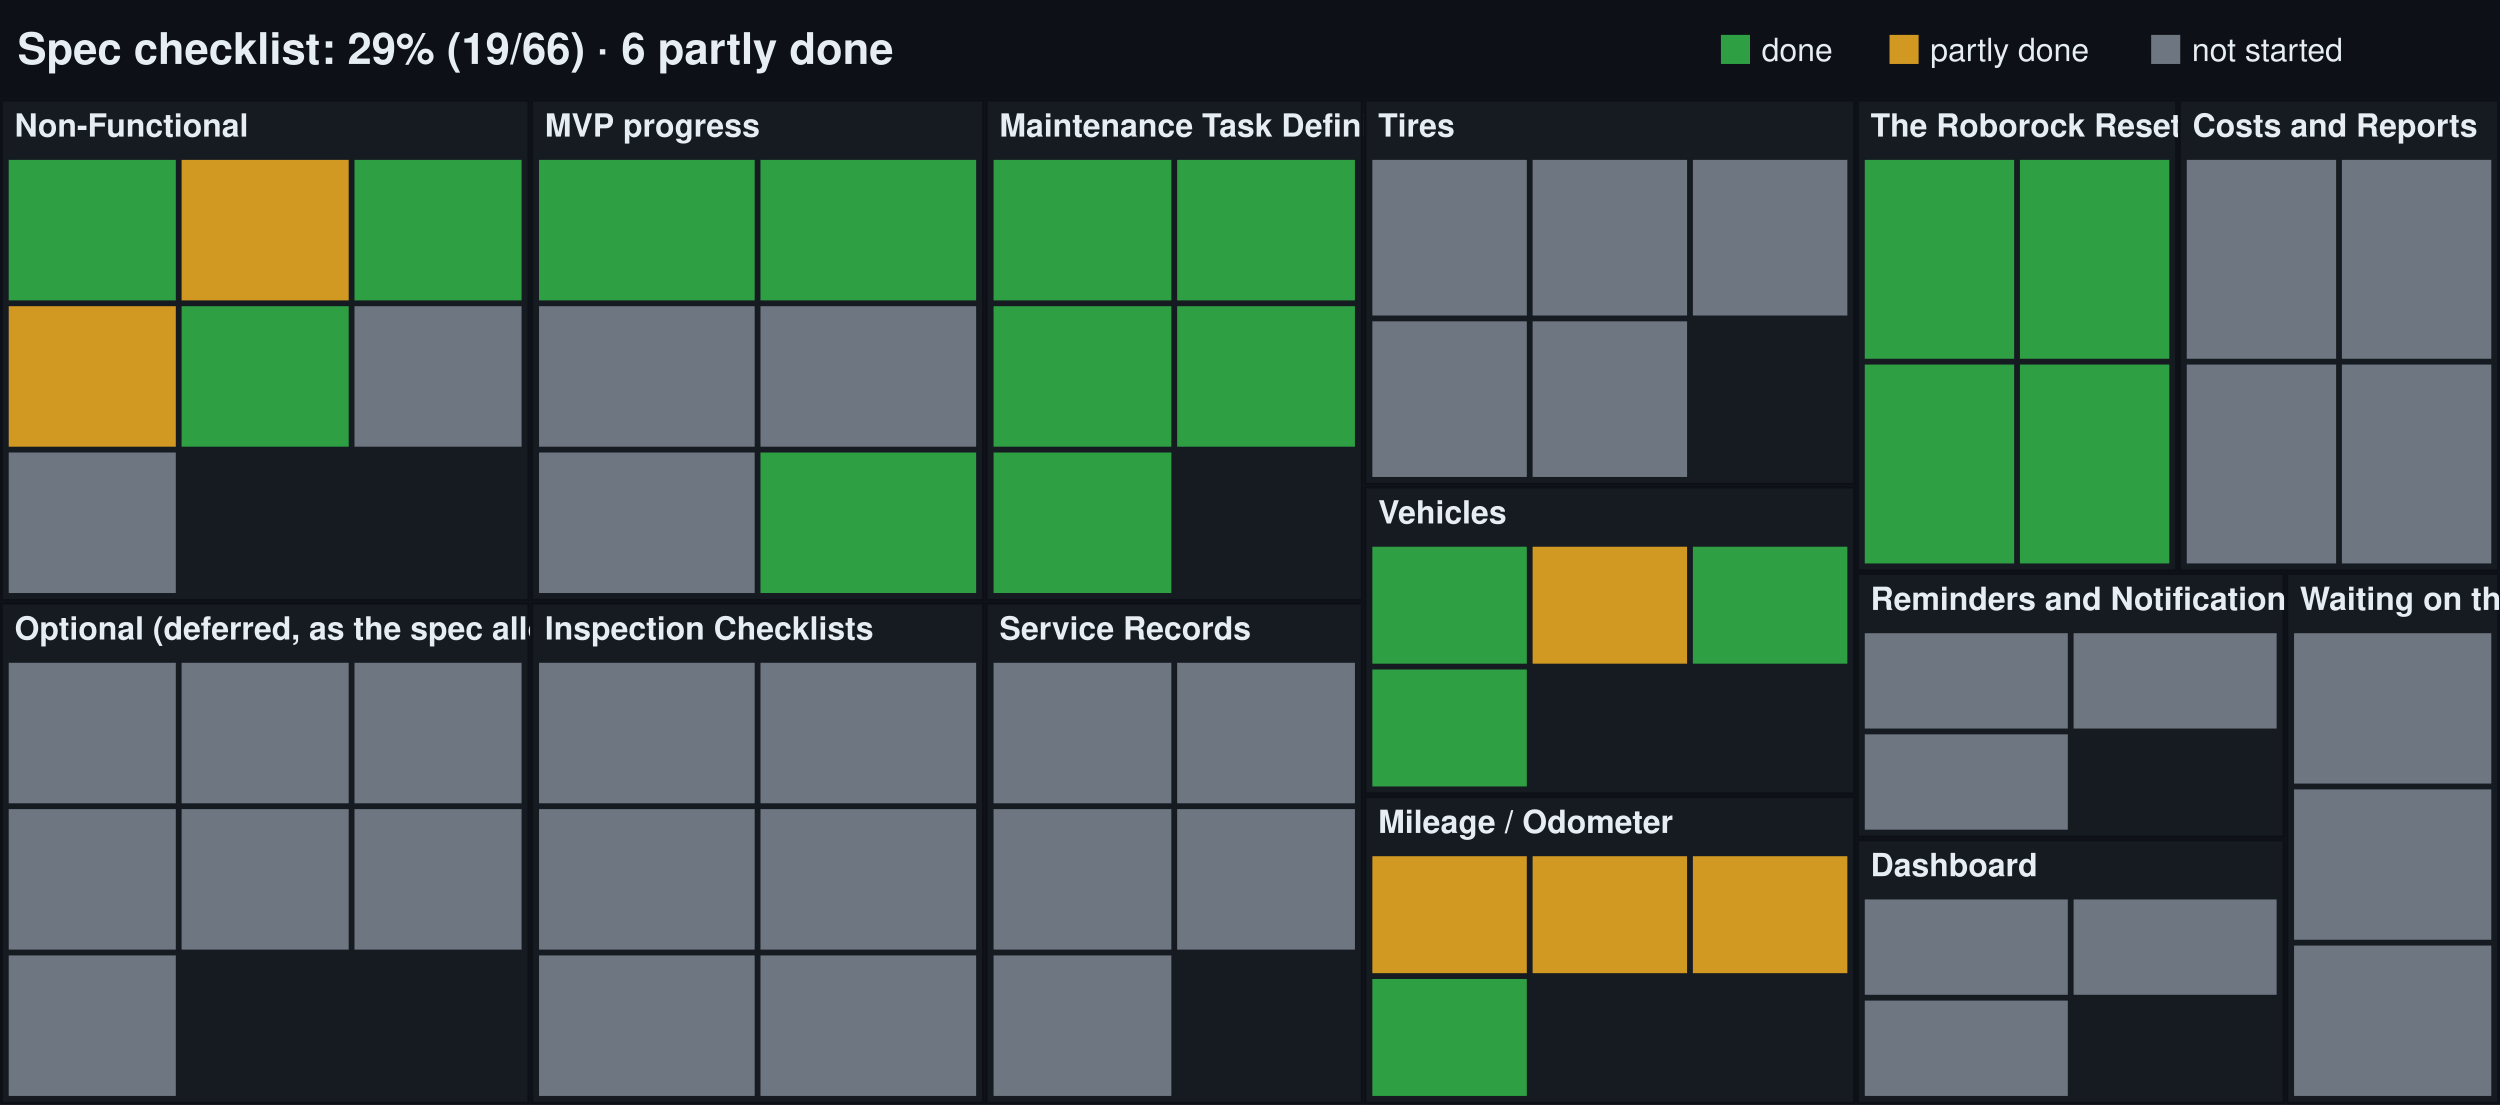
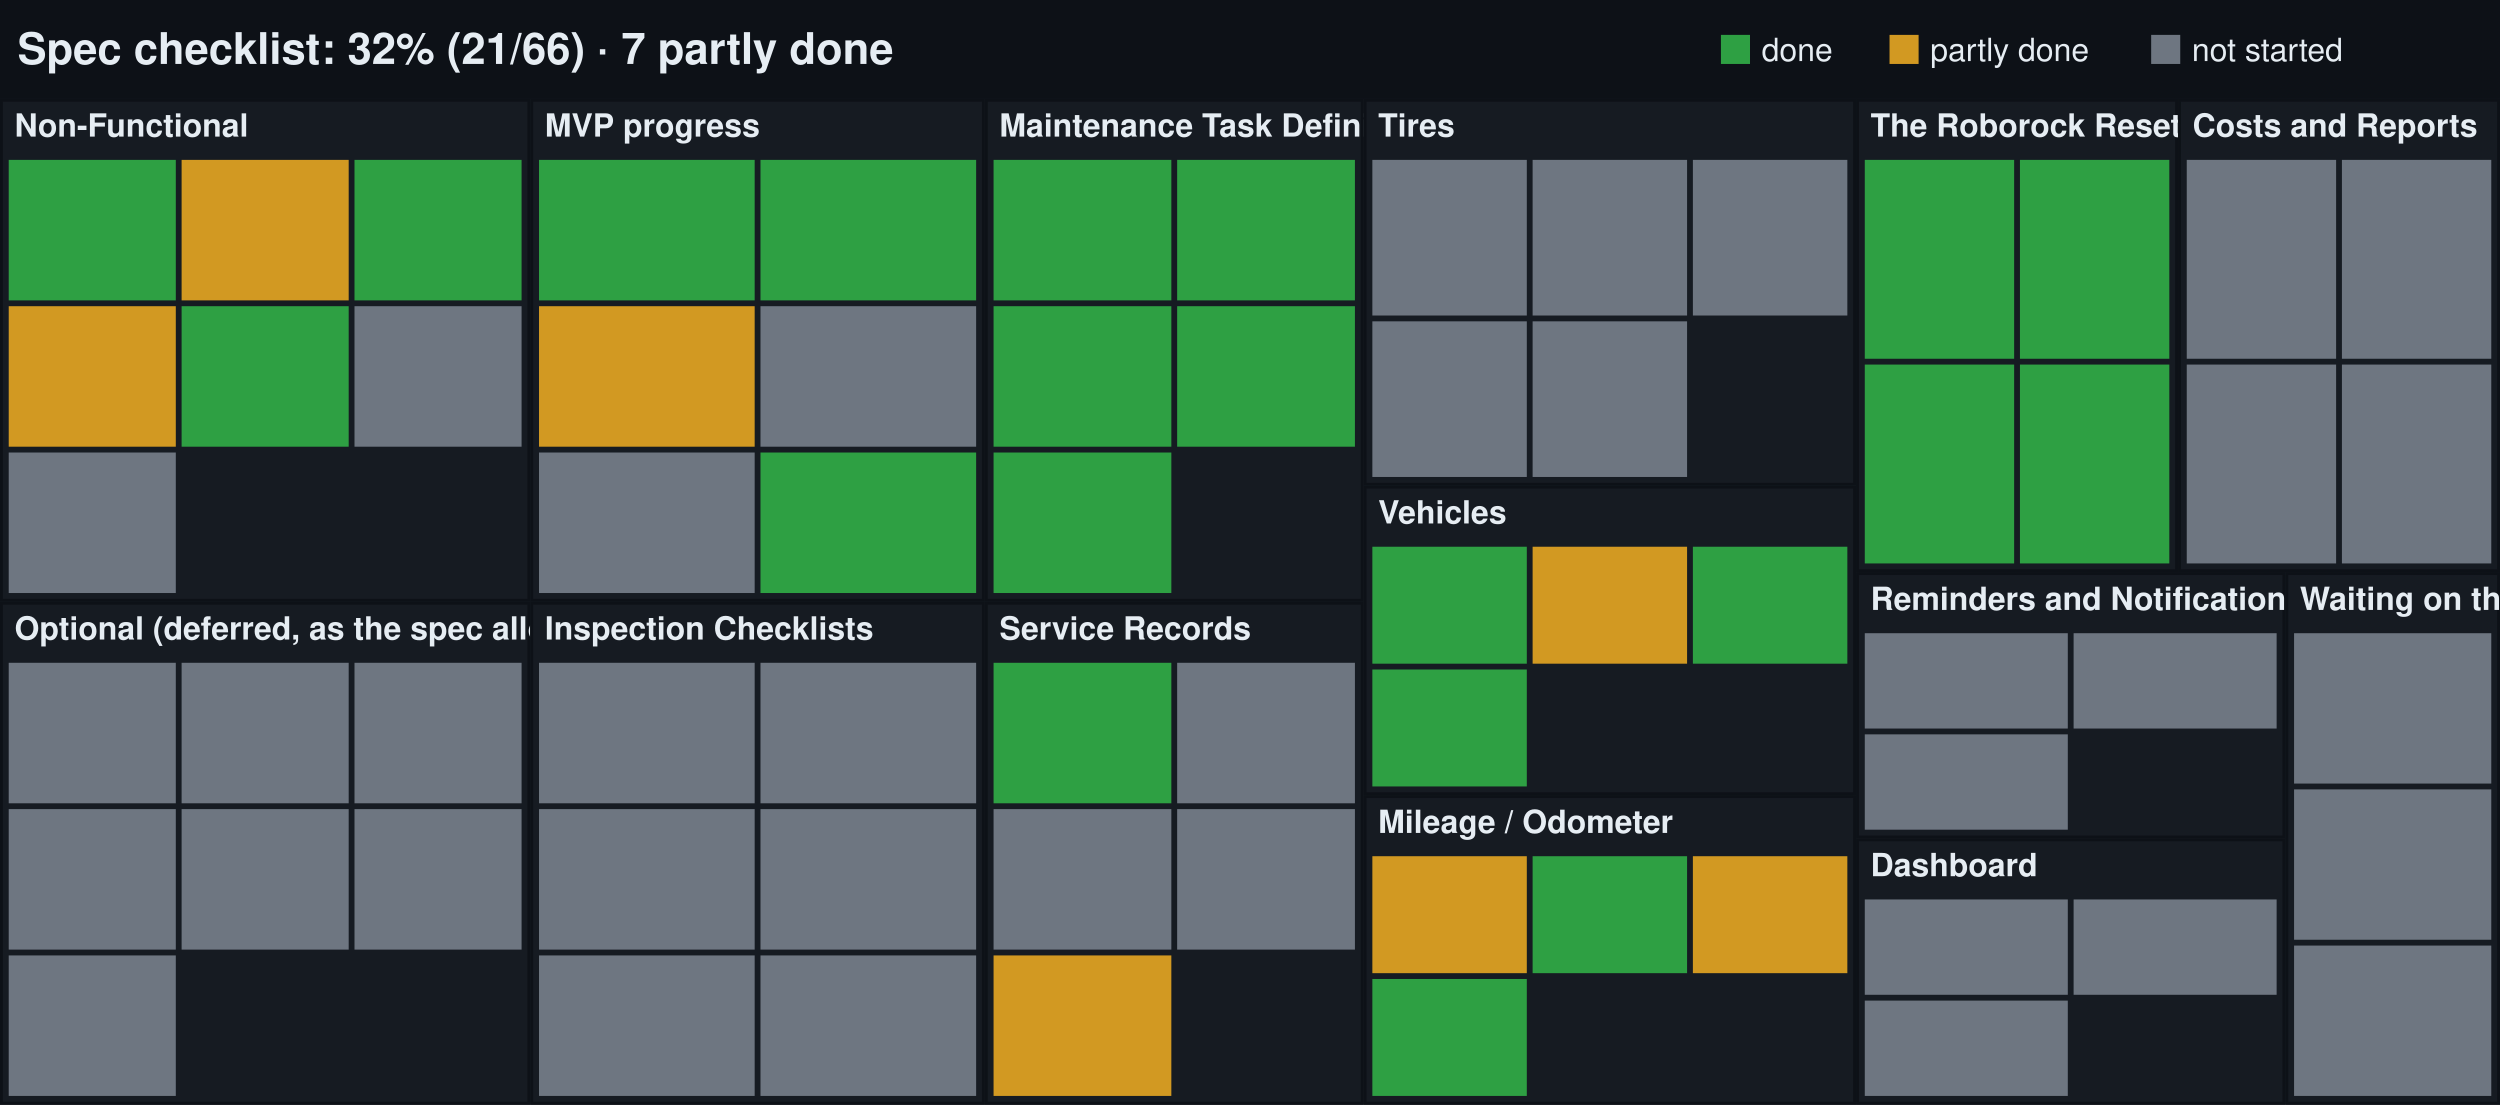
<svg xmlns="http://www.w3.org/2000/svg" width="860" height="380" viewBox="0 0 860 380" font-family="-apple-system,Segoe UI,Helvetica,Arial,sans-serif">
  <rect width="860" height="380" fill="#0d1117" />
-   <text x="6" y="22" fill="#e6edf3" font-size="15" font-weight="600">Spec checklist: 29% (19/66) · 6 partly done</text>
+   <text x="6" y="22" fill="#e6edf3" font-size="15" font-weight="600">Spec checklist: 32% (21/66) · 7 partly done</text>
  <g font-size="11">
    <rect x="592" y="12" width="10" height="10" fill="#2ea043" />
    <text x="606" y="21" fill="#e6edf3">done</text>
    <rect x="650" y="12" width="10" height="10" fill="#d29922" />
    <text x="664" y="21" fill="#e6edf3">partly done</text>
    <rect x="740" y="12" width="10" height="10" fill="#6e7681" />
    <text x="754" y="21" fill="#e6edf3">not started</text>
  </g>
  <svg x="0" y="34" width="182.424" height="173">
    <rect width="182.424" height="173" fill="#161b22" stroke="#0d1117" stroke-width="2" />
    <text x="5" y="13" fill="#e6edf3" font-size="11" font-weight="600">Non-Functional</text>
    <rect x="3" y="21" width="57.475" height="48.333" fill="#2ea043" />
    <rect x="62.475" y="21" width="57.475" height="48.333" fill="#d29922" />
    <rect x="121.949" y="21" width="57.475" height="48.333" fill="#2ea043" />
    <rect x="3" y="71.333" width="57.475" height="48.333" fill="#d29922" />
    <rect x="62.475" y="71.333" width="57.475" height="48.333" fill="#2ea043" />
    <rect x="121.949" y="71.333" width="57.475" height="48.333" fill="#6e7681" />
    <rect x="3" y="121.667" width="57.475" height="48.333" fill="#6e7681" />
  </svg>
  <svg x="0" y="207" width="182.424" height="173">
    <rect width="182.424" height="173" fill="#161b22" stroke="#0d1117" stroke-width="2" />
    <text x="5" y="13" fill="#e6edf3" font-size="11" font-weight="600">Optional (deferred, as the spec allows)</text>
    <rect x="3" y="21" width="57.475" height="48.333" fill="#6e7681" />
    <rect x="62.475" y="21" width="57.475" height="48.333" fill="#6e7681" />
    <rect x="121.949" y="21" width="57.475" height="48.333" fill="#6e7681" />
    <rect x="3" y="71.333" width="57.475" height="48.333" fill="#6e7681" />
    <rect x="62.475" y="71.333" width="57.475" height="48.333" fill="#6e7681" />
    <rect x="121.949" y="71.333" width="57.475" height="48.333" fill="#6e7681" />
    <rect x="3" y="121.667" width="57.475" height="48.333" fill="#6e7681" />
  </svg>
  <svg x="182.424" y="34" width="156.364" height="173">
    <rect width="156.364" height="173" fill="#161b22" stroke="#0d1117" stroke-width="2" />
    <text x="5" y="13" fill="#e6edf3" font-size="11" font-weight="600">MVP progress</text>
    <rect x="3" y="21" width="74.182" height="48.333" fill="#2ea043" />
    <rect x="79.182" y="21" width="74.182" height="48.333" fill="#2ea043" />
-     <rect x="3" y="71.333" width="74.182" height="48.333" fill="#6e7681" />
+     <rect x="3" y="71.333" width="74.182" height="48.333" fill="#d29922" />
    <rect x="79.182" y="71.333" width="74.182" height="48.333" fill="#6e7681" />
    <rect x="3" y="121.667" width="74.182" height="48.333" fill="#6e7681" />
    <rect x="79.182" y="121.667" width="74.182" height="48.333" fill="#2ea043" />
  </svg>
  <svg x="182.424" y="207" width="156.364" height="173">
    <rect width="156.364" height="173" fill="#161b22" stroke="#0d1117" stroke-width="2" />
    <text x="5" y="13" fill="#e6edf3" font-size="11" font-weight="600">Inspection Checklists</text>
    <rect x="3" y="21" width="74.182" height="48.333" fill="#6e7681" />
    <rect x="79.182" y="21" width="74.182" height="48.333" fill="#6e7681" />
    <rect x="3" y="71.333" width="74.182" height="48.333" fill="#6e7681" />
    <rect x="79.182" y="71.333" width="74.182" height="48.333" fill="#6e7681" />
    <rect x="3" y="121.667" width="74.182" height="48.333" fill="#6e7681" />
    <rect x="79.182" y="121.667" width="74.182" height="48.333" fill="#6e7681" />
  </svg>
  <svg x="338.788" y="34" width="130.303" height="173">
    <rect width="130.303" height="173" fill="#161b22" stroke="#0d1117" stroke-width="2" />
    <text x="5" y="13" fill="#e6edf3" font-size="11" font-weight="600">Maintenance Task Definitions</text>
    <rect x="3" y="21" width="61.152" height="48.333" fill="#2ea043" />
    <rect x="66.152" y="21" width="61.152" height="48.333" fill="#2ea043" />
    <rect x="3" y="71.333" width="61.152" height="48.333" fill="#2ea043" />
    <rect x="66.152" y="71.333" width="61.152" height="48.333" fill="#2ea043" />
    <rect x="3" y="121.667" width="61.152" height="48.333" fill="#2ea043" />
  </svg>
  <svg x="338.788" y="207" width="130.303" height="173">
    <rect width="130.303" height="173" fill="#161b22" stroke="#0d1117" stroke-width="2" />
    <text x="5" y="13" fill="#e6edf3" font-size="11" font-weight="600">Service Records</text>
-     <rect x="3" y="21" width="61.152" height="48.333" fill="#6e7681" />
+     <rect x="3" y="21" width="61.152" height="48.333" fill="#2ea043" />
    <rect x="66.152" y="21" width="61.152" height="48.333" fill="#6e7681" />
    <rect x="3" y="71.333" width="61.152" height="48.333" fill="#6e7681" />
    <rect x="66.152" y="71.333" width="61.152" height="48.333" fill="#6e7681" />
-     <rect x="3" y="121.667" width="61.152" height="48.333" fill="#6e7681" />
+     <rect x="3" y="121.667" width="61.152" height="48.333" fill="#d29922" />
  </svg>
  <svg x="469.091" y="34" width="169.394" height="133.077">
    <rect width="169.394" height="133.077" fill="#161b22" stroke="#0d1117" stroke-width="2" />
    <text x="5" y="13" fill="#e6edf3" font-size="11" font-weight="600">Tires</text>
    <rect x="3" y="21" width="53.131" height="53.538" fill="#6e7681" />
    <rect x="58.131" y="21" width="53.131" height="53.538" fill="#6e7681" />
    <rect x="113.263" y="21" width="53.131" height="53.538" fill="#6e7681" />
    <rect x="3" y="76.538" width="53.131" height="53.538" fill="#6e7681" />
    <rect x="58.131" y="76.538" width="53.131" height="53.538" fill="#6e7681" />
  </svg>
  <svg x="469.091" y="167.077" width="169.394" height="106.462">
    <rect width="169.394" height="106.462" fill="#161b22" stroke="#0d1117" stroke-width="2" />
    <text x="5" y="13" fill="#e6edf3" font-size="11" font-weight="600">Vehicles</text>
    <rect x="3" y="21" width="53.131" height="40.231" fill="#2ea043" />
    <rect x="58.131" y="21" width="53.131" height="40.231" fill="#d29922" />
    <rect x="113.263" y="21" width="53.131" height="40.231" fill="#2ea043" />
    <rect x="3" y="63.231" width="53.131" height="40.231" fill="#2ea043" />
  </svg>
  <svg x="469.091" y="273.538" width="169.394" height="106.462">
    <rect width="169.394" height="106.462" fill="#161b22" stroke="#0d1117" stroke-width="2" />
    <text x="5" y="13" fill="#e6edf3" font-size="11" font-weight="600">Mileage / Odometer</text>
    <rect x="3" y="21" width="53.131" height="40.231" fill="#d29922" />
-     <rect x="58.131" y="21" width="53.131" height="40.231" fill="#d29922" />
+     <rect x="58.131" y="21" width="53.131" height="40.231" fill="#2ea043" />
    <rect x="113.263" y="21" width="53.131" height="40.231" fill="#d29922" />
    <rect x="3" y="63.231" width="53.131" height="40.231" fill="#2ea043" />
  </svg>
  <svg x="638.485" y="34" width="110.758" height="162.824">
    <rect width="110.758" height="162.824" fill="#161b22" stroke="#0d1117" stroke-width="2" />
    <text x="5" y="13" fill="#e6edf3" font-size="11" font-weight="600">The Roborock Reset</text>
    <rect x="3" y="21" width="51.379" height="68.412" fill="#2ea043" />
    <rect x="56.379" y="21" width="51.379" height="68.412" fill="#2ea043" />
    <rect x="3" y="91.412" width="51.379" height="68.412" fill="#2ea043" />
    <rect x="56.379" y="91.412" width="51.379" height="68.412" fill="#2ea043" />
  </svg>
  <svg x="749.242" y="34" width="110.758" height="162.824">
    <rect width="110.758" height="162.824" fill="#161b22" stroke="#0d1117" stroke-width="2" />
    <text x="5" y="13" fill="#e6edf3" font-size="11" font-weight="600">Costs and Reports</text>
    <rect x="3" y="21" width="51.379" height="68.412" fill="#6e7681" />
    <rect x="56.379" y="21" width="51.379" height="68.412" fill="#6e7681" />
    <rect x="3" y="91.412" width="51.379" height="68.412" fill="#6e7681" />
    <rect x="56.379" y="91.412" width="51.379" height="68.412" fill="#6e7681" />
  </svg>
  <svg x="638.485" y="196.824" width="147.677" height="91.588">
    <rect width="147.677" height="91.588" fill="#161b22" stroke="#0d1117" stroke-width="2" />
    <text x="5" y="13" fill="#e6edf3" font-size="11" font-weight="600">Reminders and Notifications</text>
    <rect x="3" y="21" width="69.838" height="32.794" fill="#6e7681" />
    <rect x="74.838" y="21" width="69.838" height="32.794" fill="#6e7681" />
    <rect x="3" y="55.794" width="69.838" height="32.794" fill="#6e7681" />
  </svg>
  <svg x="638.485" y="288.412" width="147.677" height="91.588">
    <rect width="147.677" height="91.588" fill="#161b22" stroke="#0d1117" stroke-width="2" />
    <text x="5" y="13" fill="#e6edf3" font-size="11" font-weight="600">Dashboard</text>
    <rect x="3" y="21" width="69.838" height="32.794" fill="#6e7681" />
    <rect x="74.838" y="21" width="69.838" height="32.794" fill="#6e7681" />
    <rect x="3" y="55.794" width="69.838" height="32.794" fill="#6e7681" />
  </svg>
  <svg x="786.162" y="196.824" width="73.838" height="183.176">
    <rect width="73.838" height="183.176" fill="#161b22" stroke="#0d1117" stroke-width="2" />
    <text x="5" y="13" fill="#e6edf3" font-size="11" font-weight="600">Waiting on the owner</text>
    <rect x="3" y="21" width="67.838" height="51.725" fill="#6e7681" />
    <rect x="3" y="74.725" width="67.838" height="51.725" fill="#6e7681" />
    <rect x="3" y="128.451" width="67.838" height="51.725" fill="#6e7681" />
  </svg>
</svg>
